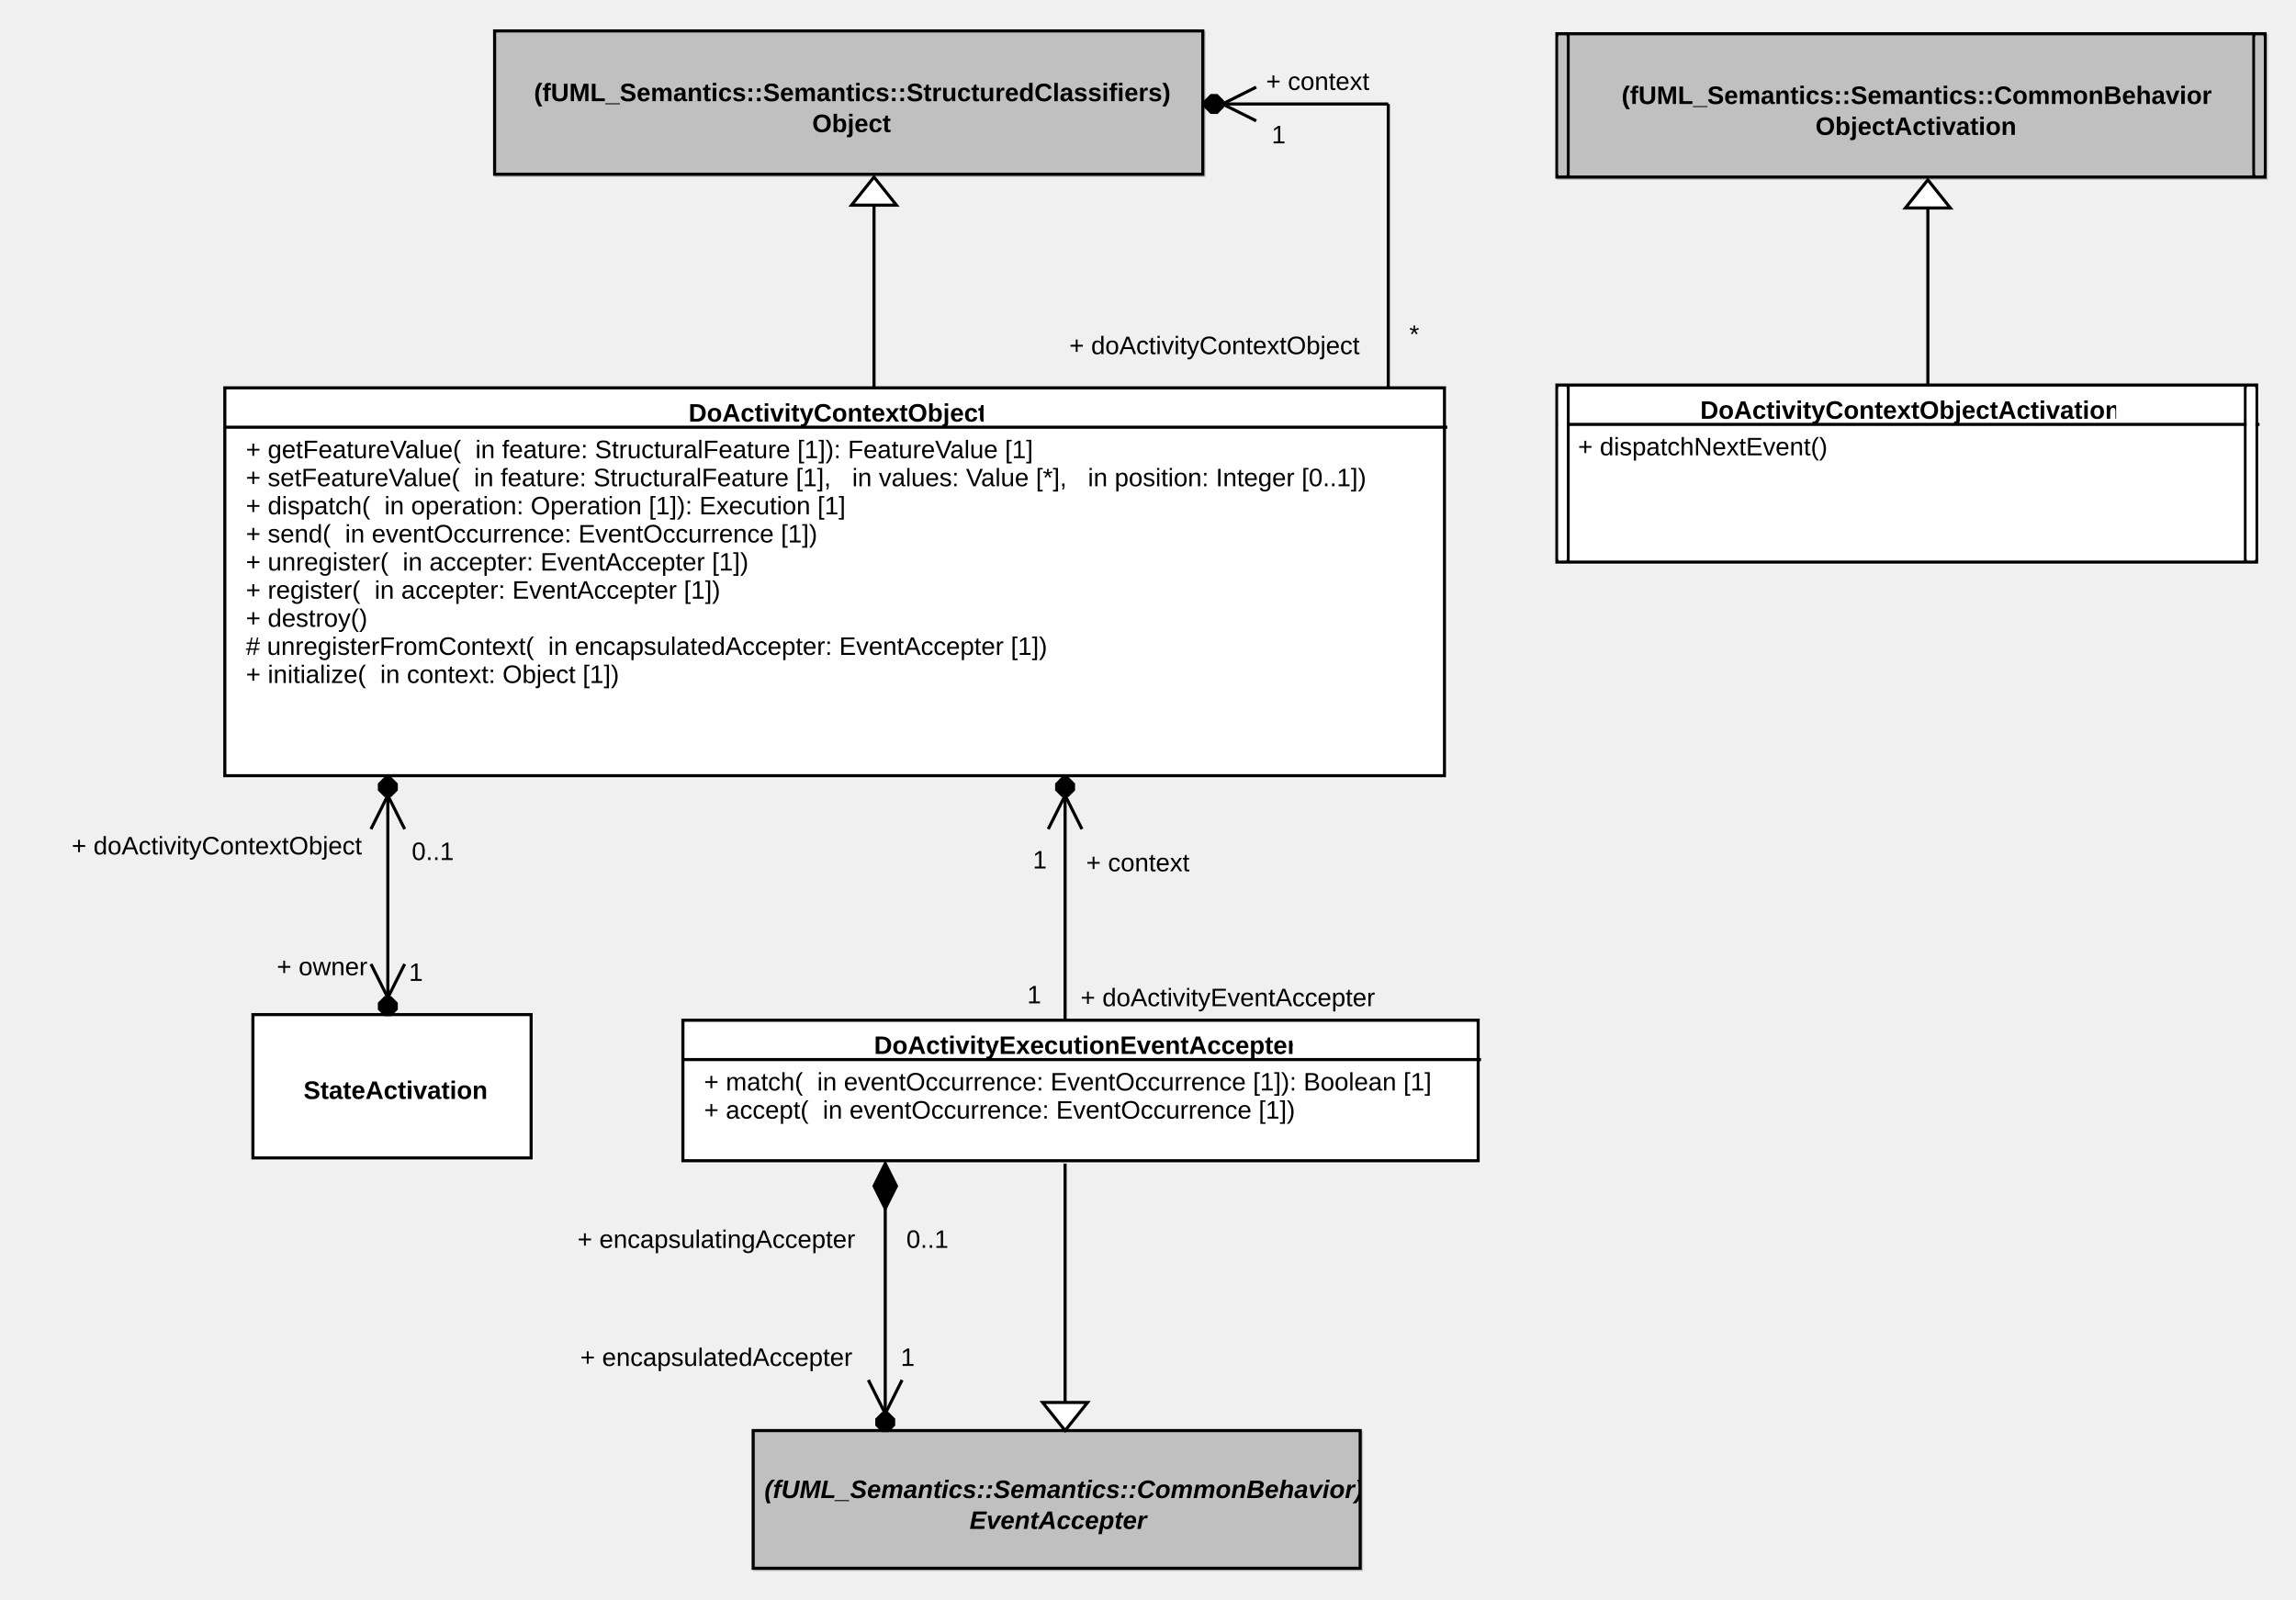
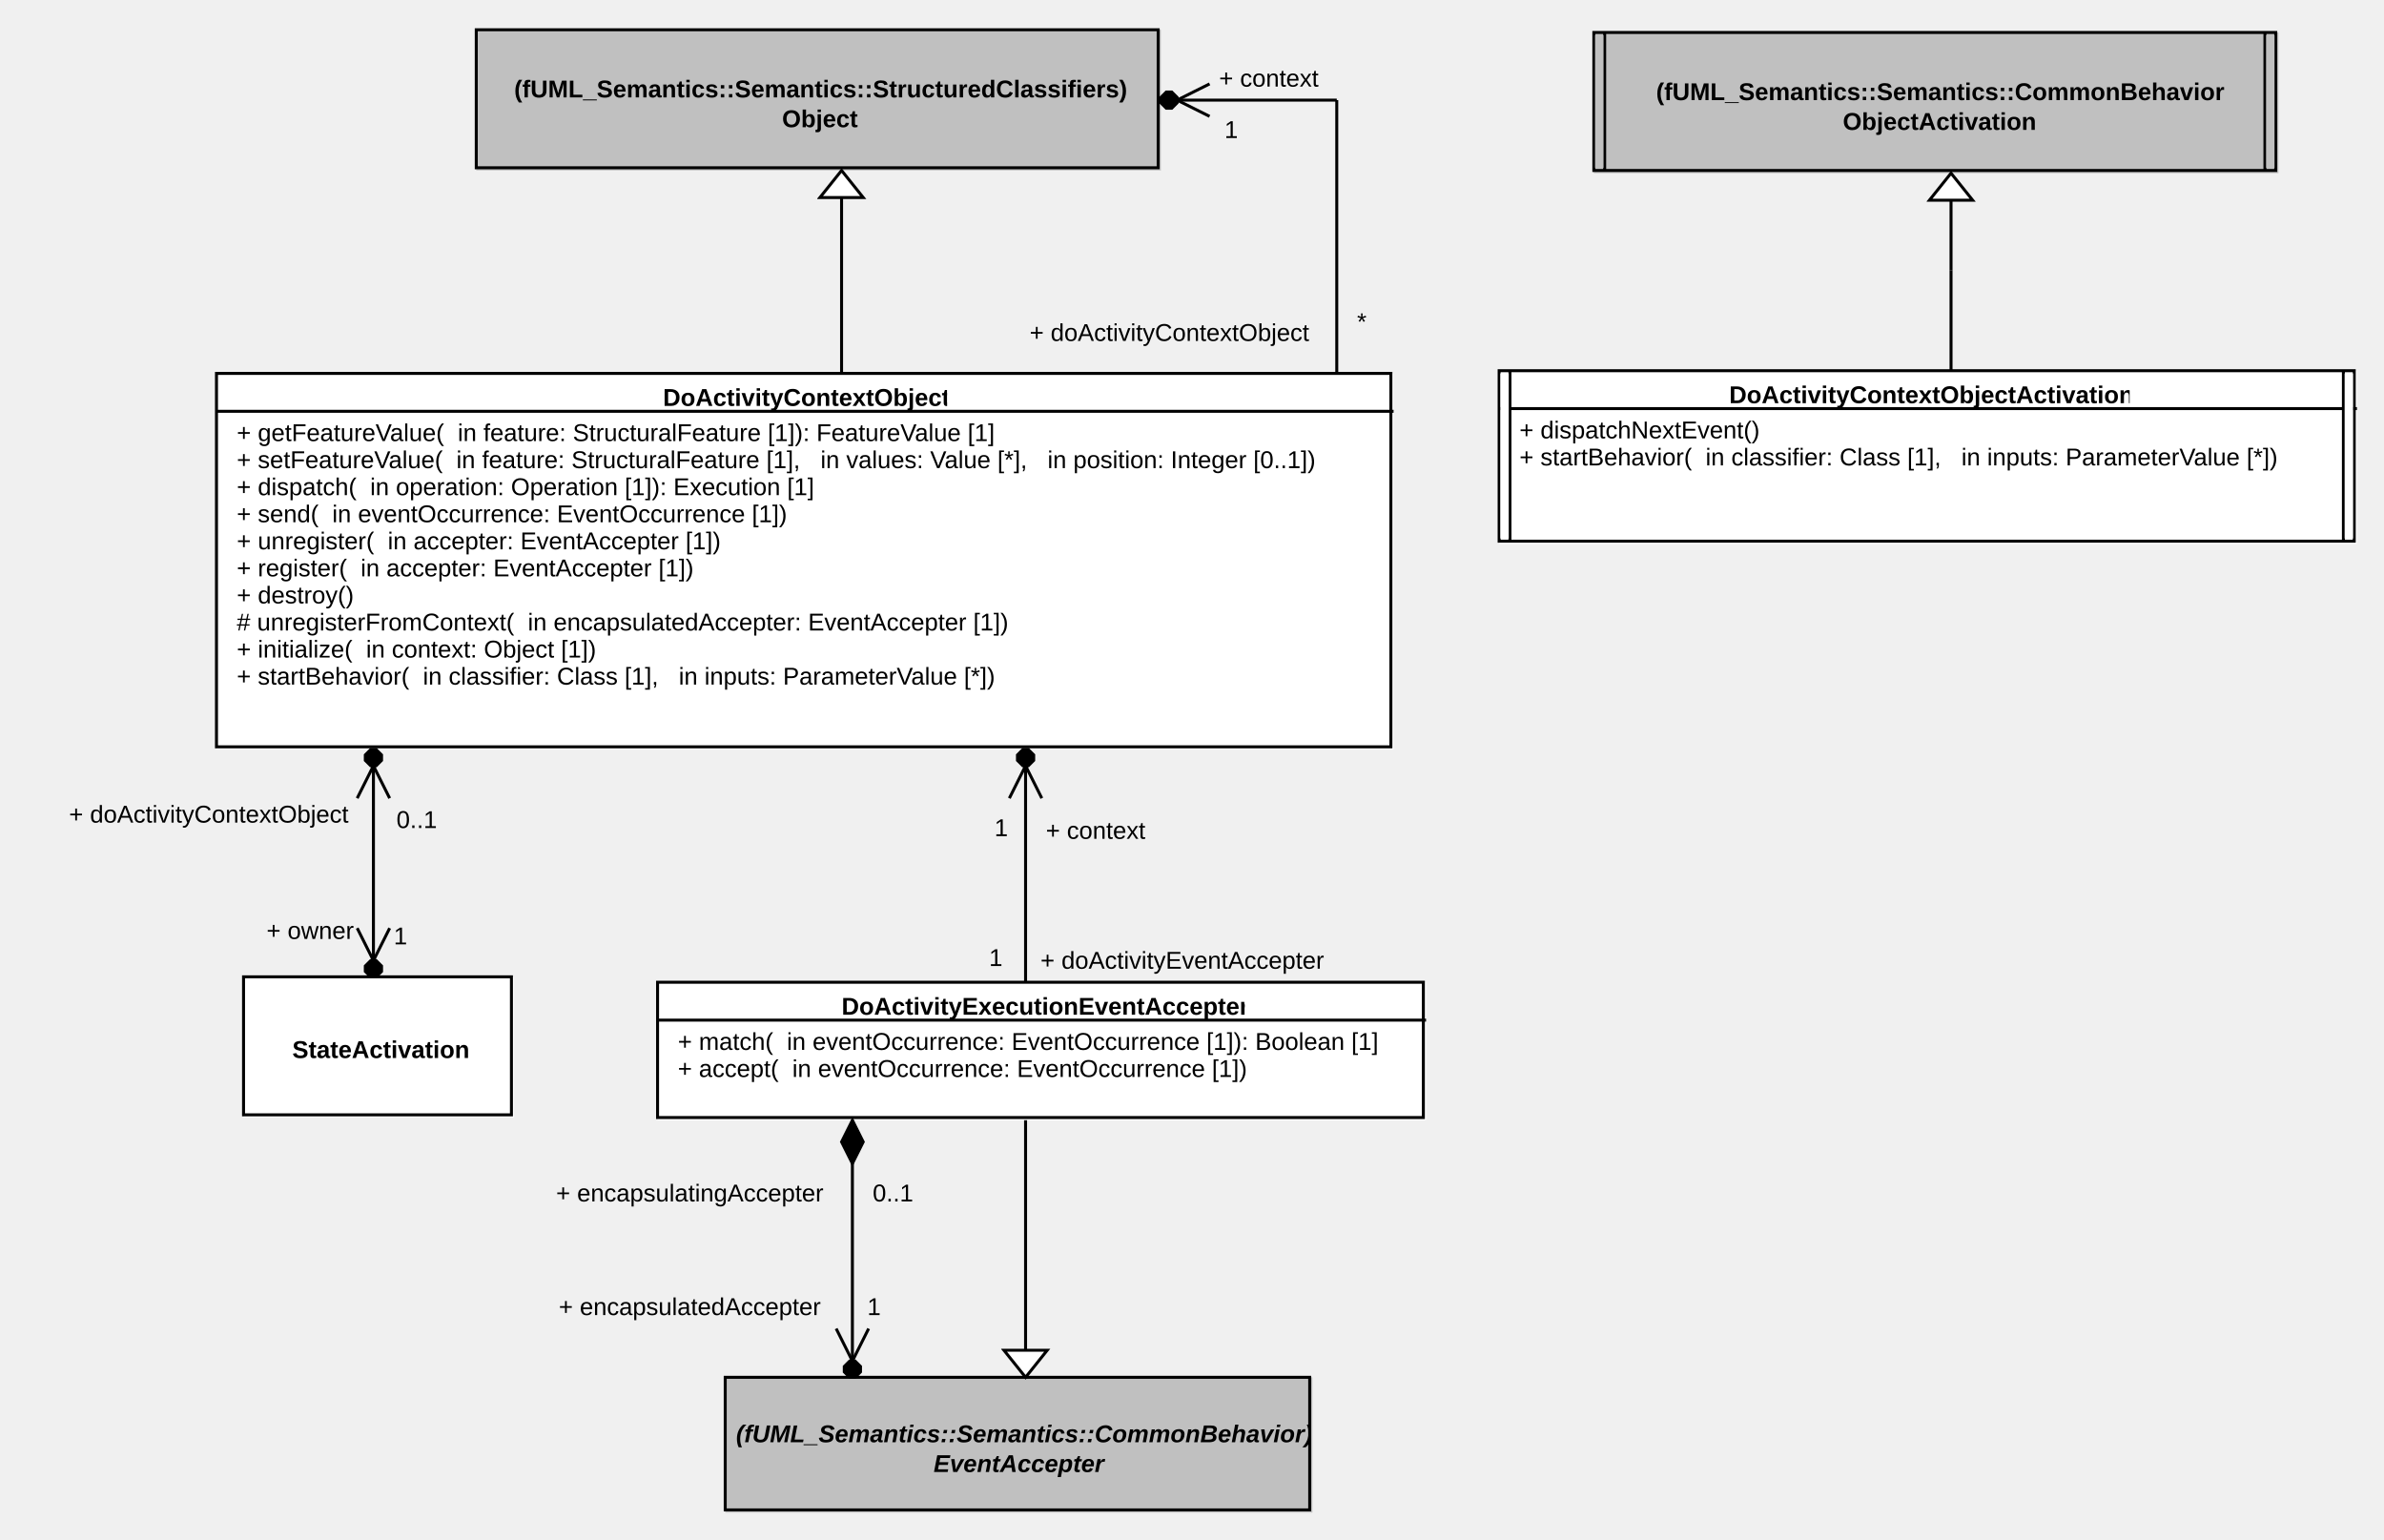
- <svg xmlns="http://www.w3.org/2000/svg" stroke-dasharray="none" shape-rendering="auto" font-family="'Dialog'" width="817" text-rendering="auto" fill-opacity="1" contentScriptType="text/ecmascript" color-interpolation="auto" color-rendering="auto" preserveAspectRatio="xMidYMid meet" font-size="12" viewBox="0 0 817 569" fill="black" stroke="black" image-rendering="auto" stroke-miterlimit="10" zoomAndPan="magnify" version="1.0" stroke-linecap="square" stroke-linejoin="miter" contentStyleType="text/css" font-style="normal" height="569" stroke-width="1" stroke-dashoffset="0" font-weight="normal" stroke-opacity="1">
+ <svg xmlns="http://www.w3.org/2000/svg" stroke-dasharray="none" shape-rendering="auto" font-family="'Dialog'" width="881" text-rendering="auto" fill-opacity="1" contentScriptType="text/ecmascript" color-interpolation="auto" color-rendering="auto" preserveAspectRatio="xMidYMid meet" font-size="12" viewBox="0 0 881 569" fill="black" stroke="black" image-rendering="auto" stroke-miterlimit="10" zoomAndPan="magnify" version="1.0" stroke-linecap="square" stroke-linejoin="miter" contentStyleType="text/css" font-style="normal" height="569" stroke-width="1" stroke-dashoffset="0" font-weight="normal" stroke-opacity="1">
  <defs id="genericDefs" />
  <g>
    <defs id="defs1">
      <clipPath clipPathUnits="userSpaceOnUse" id="clipPath1">
        <path d="M89 360 L191 360 L191 414 L89 414 L89 360 Z" />
      </clipPath>
      <clipPath clipPathUnits="userSpaceOnUse" id="clipPath2">
        <path d="M107 381 L174 381 L174 393 L107 393 L107 381 Z" />
      </clipPath>
      <clipPath clipPathUnits="userSpaceOnUse" id="clipPath3">
        <path d="M79 137 L516 137 L516 278 L79 278 L79 137 Z" />
      </clipPath>
      <clipPath clipPathUnits="userSpaceOnUse" id="clipPath4">
        <path d="M244 140 L350 140 L350 152 L244 152 L244 140 Z" />
      </clipPath>
      <clipPath clipPathUnits="userSpaceOnUse" id="clipPath5">
        <path d="M84 153 L380 153 L380 165 L84 165 L84 153 Z" />
      </clipPath>
      <clipPath clipPathUnits="userSpaceOnUse" id="clipPath6">
        <path d="M84 163 L511 163 L511 175 L84 175 L84 163 Z" />
      </clipPath>
      <clipPath clipPathUnits="userSpaceOnUse" id="clipPath7">
        <path d="M84 173 L313 173 L313 185 L84 185 L84 173 Z" />
      </clipPath>
      <clipPath clipPathUnits="userSpaceOnUse" id="clipPath8">
        <path d="M84 183 L302 183 L302 195 L84 195 L84 183 Z" />
      </clipPath>
      <clipPath clipPathUnits="userSpaceOnUse" id="clipPath9">
        <path d="M84 193 L277 193 L277 205 L84 205 L84 193 Z" />
      </clipPath>
      <clipPath clipPathUnits="userSpaceOnUse" id="clipPath10">
        <path d="M84 203 L267 203 L267 215 L84 215 L84 203 Z" />
      </clipPath>
      <clipPath clipPathUnits="userSpaceOnUse" id="clipPath11">
        <path d="M84 213 L134 213 L134 225 L84 225 L84 213 Z" />
      </clipPath>
      <clipPath clipPathUnits="userSpaceOnUse" id="clipPath12">
        <path d="M84 223 L385 223 L385 235 L84 235 L84 223 Z" />
      </clipPath>
      <clipPath clipPathUnits="userSpaceOnUse" id="clipPath13">
        <path d="M84 233 L230 233 L230 245 L84 245 L84 233 Z" />
      </clipPath>
      <clipPath clipPathUnits="userSpaceOnUse" id="clipPath14">
+         <path d="M84 243 L385 243 L385 255 L84 255 L84 243 Z" />
+       </clipPath>
+       <clipPath clipPathUnits="userSpaceOnUse" id="clipPath15">
        <path d="M79 151 L516 151 L516 278 L79 278 L79 151 Z" />
      </clipPath>
-       <clipPath clipPathUnits="userSpaceOnUse" id="clipPath15">
+       <clipPath clipPathUnits="userSpaceOnUse" id="clipPath16">
        <path d="M267 508 L486 508 L486 560 L267 560 L267 508 Z" />
      </clipPath>
-       <clipPath clipPathUnits="userSpaceOnUse" id="clipPath16">
+       <clipPath clipPathUnits="userSpaceOnUse" id="clipPath17">
        <path d="M271 523 L484 523 L484 535 L271 535 L271 523 Z" />
      </clipPath>
-       <clipPath clipPathUnits="userSpaceOnUse" id="clipPath17">
+       <clipPath clipPathUnits="userSpaceOnUse" id="clipPath18">
        <path d="M344 534 L410 534 L410 546 L344 546 L344 534 Z" />
      </clipPath>
-       <clipPath clipPathUnits="userSpaceOnUse" id="clipPath18">
+       <clipPath clipPathUnits="userSpaceOnUse" id="clipPath19">
        <path d="M242 362 L528 362 L528 415 L242 415 L242 362 Z" />
      </clipPath>
-       <clipPath clipPathUnits="userSpaceOnUse" id="clipPath19">
+       <clipPath clipPathUnits="userSpaceOnUse" id="clipPath20">
        <path d="M310 365 L460 365 L460 377 L310 377 L310 365 Z" />
      </clipPath>
-       <clipPath clipPathUnits="userSpaceOnUse" id="clipPath20">
+       <clipPath clipPathUnits="userSpaceOnUse" id="clipPath21">
        <path d="M247 378 L523 378 L523 390 L247 390 L247 378 Z" />
      </clipPath>
-       <clipPath clipPathUnits="userSpaceOnUse" id="clipPath21">
+       <clipPath clipPathUnits="userSpaceOnUse" id="clipPath22">
        <path d="M247 388 L473 388 L473 400 L247 400 L247 388 Z" />
      </clipPath>
-       <clipPath clipPathUnits="userSpaceOnUse" id="clipPath22">
+       <clipPath clipPathUnits="userSpaceOnUse" id="clipPath23">
        <path d="M242 376 L528 376 L528 415 L242 415 L242 376 Z" />
      </clipPath>
-       <clipPath clipPathUnits="userSpaceOnUse" id="clipPath23">
+       <clipPath clipPathUnits="userSpaceOnUse" id="clipPath24">
        <path d="M175 10 L430 10 L430 64 L175 64 L175 10 Z" />
      </clipPath>
-       <clipPath clipPathUnits="userSpaceOnUse" id="clipPath24">
+       <clipPath clipPathUnits="userSpaceOnUse" id="clipPath25">
        <path d="M189 26 L417 26 L417 38 L189 38 L189 26 Z" />
      </clipPath>
-       <clipPath clipPathUnits="userSpaceOnUse" id="clipPath25">
+       <clipPath clipPathUnits="userSpaceOnUse" id="clipPath26">
        <path d="M288 37 L318 37 L318 49 L288 49 L288 37 Z" />
      </clipPath>
-       <clipPath clipPathUnits="userSpaceOnUse" id="clipPath26">
-         <path d="M553 11 L808 11 L808 65 L553 65 L553 11 Z" />
-       </clipPath>
      <clipPath clipPathUnits="userSpaceOnUse" id="clipPath27">
-         <path d="M576 27 L787 27 L787 39 L576 39 L576 27 Z" />
+         <path d="M588 11 L843 11 L843 65 L588 65 L588 11 Z" />
      </clipPath>
      <clipPath clipPathUnits="userSpaceOnUse" id="clipPath28">
-         <path d="M645 38 L718 38 L718 50 L645 50 L645 38 Z" />
+         <path d="M611 27 L822 27 L822 39 L611 39 L611 27 Z" />
      </clipPath>
      <clipPath clipPathUnits="userSpaceOnUse" id="clipPath29">
-         <path d="M553 136 L805 136 L805 202 L553 202 L553 136 Z" />
+         <path d="M680 38 L753 38 L753 50 L680 50 L680 38 Z" />
      </clipPath>
      <clipPath clipPathUnits="userSpaceOnUse" id="clipPath30">
-         <path d="M604 139 L753 139 L753 151 L604 151 L604 139 Z" />
+         <path d="M553 136 L872 136 L872 202 L553 202 L553 136 Z" />
      </clipPath>
      <clipPath clipPathUnits="userSpaceOnUse" id="clipPath31">
+         <path d="M638 139 L787 139 L787 151 L638 151 L638 139 Z" />
+       </clipPath>
+       <clipPath clipPathUnits="userSpaceOnUse" id="clipPath32">
        <path d="M558 152 L655 152 L655 164 L558 164 L558 152 Z" />
      </clipPath>
-       <clipPath clipPathUnits="userSpaceOnUse" id="clipPath32">
-         <path d="M553 150 L805 150 L805 202 L553 202 L553 150 Z" />
-       </clipPath>
      <clipPath clipPathUnits="userSpaceOnUse" id="clipPath33">
-         <path d="M-1 -1 L818 -1 L818 570 L-1 570 L-1 -1 Z" />
+         <path d="M558 162 L859 162 L859 174 L558 174 L558 162 Z" />
      </clipPath>
      <clipPath clipPathUnits="userSpaceOnUse" id="clipPath34">
+         <path d="M553 150 L872 150 L872 202 L553 202 L553 150 Z" />
+       </clipPath>
+       <clipPath clipPathUnits="userSpaceOnUse" id="clipPath35">
+         <path d="M-1 -1 L882 -1 L882 570 L-1 570 L-1 -1 Z" />
+       </clipPath>
+       <clipPath clipPathUnits="userSpaceOnUse" id="clipPath36">
        <path d="M203 476 L308 476 L308 488 L203 488 L203 476 Z" />
      </clipPath>
-       <clipPath clipPathUnits="userSpaceOnUse" id="clipPath35">
+       <clipPath clipPathUnits="userSpaceOnUse" id="clipPath37">
        <path d="M202 434 L309 434 L309 446 L202 446 L202 434 Z" />
      </clipPath>
-       <clipPath clipPathUnits="userSpaceOnUse" id="clipPath36">
+       <clipPath clipPathUnits="userSpaceOnUse" id="clipPath38">
        <path d="M317 476 L327 476 L327 488 L317 488 L317 476 Z" />
      </clipPath>
-       <clipPath clipPathUnits="userSpaceOnUse" id="clipPath37">
+       <clipPath clipPathUnits="userSpaceOnUse" id="clipPath39">
        <path d="M319 434 L340 434 L340 446 L319 446 L319 434 Z" />
      </clipPath>
-       <clipPath clipPathUnits="userSpaceOnUse" id="clipPath38">
+       <clipPath clipPathUnits="userSpaceOnUse" id="clipPath40">
        <path d="M308 490 L323 490 L323 511 L308 511 L308 490 Z" />
      </clipPath>
-       <clipPath clipPathUnits="userSpaceOnUse" id="clipPath39">
+       <clipPath clipPathUnits="userSpaceOnUse" id="clipPath41">
        <path d="M310 413 L321 413 L321 432 L310 432 L310 413 Z" />
      </clipPath>
-       <clipPath clipPathUnits="userSpaceOnUse" id="clipPath40">
+       <clipPath clipPathUnits="userSpaceOnUse" id="clipPath42">
        <path d="M447 22 L491 22 L491 34 L447 34 L447 22 Z" />
      </clipPath>
-       <clipPath clipPathUnits="userSpaceOnUse" id="clipPath41">
+       <clipPath clipPathUnits="userSpaceOnUse" id="clipPath43">
        <path d="M377 116 L490 116 L490 128 L377 128 L377 116 Z" />
      </clipPath>
-       <clipPath clipPathUnits="userSpaceOnUse" id="clipPath42">
+       <clipPath clipPathUnits="userSpaceOnUse" id="clipPath44">
        <path d="M449 41 L459 41 L459 53 L449 53 L449 41 Z" />
      </clipPath>
-       <clipPath clipPathUnits="userSpaceOnUse" id="clipPath43">
+       <clipPath clipPathUnits="userSpaceOnUse" id="clipPath45">
        <path d="M498 112 L507 112 L507 124 L498 124 L498 112 Z" />
      </clipPath>
-       <clipPath clipPathUnits="userSpaceOnUse" id="clipPath44">
+       <clipPath clipPathUnits="userSpaceOnUse" id="clipPath46">
        <path d="M428 30 L449 30 L449 45 L428 45 L428 30 Z" />
      </clipPath>
-       <clipPath clipPathUnits="userSpaceOnUse" id="clipPath45">
+       <clipPath clipPathUnits="userSpaceOnUse" id="clipPath47">
        <path d="M383 300 L427 300 L427 312 L383 312 L383 300 Z" />
      </clipPath>
-       <clipPath clipPathUnits="userSpaceOnUse" id="clipPath46">
+       <clipPath clipPathUnits="userSpaceOnUse" id="clipPath48">
        <path d="M381 348 L496 348 L496 360 L381 360 L381 348 Z" />
      </clipPath>
-       <clipPath clipPathUnits="userSpaceOnUse" id="clipPath47">
+       <clipPath clipPathUnits="userSpaceOnUse" id="clipPath49">
        <path d="M364 299 L374 299 L374 311 L364 311 L364 299 Z" />
      </clipPath>
-       <clipPath clipPathUnits="userSpaceOnUse" id="clipPath48">
+       <clipPath clipPathUnits="userSpaceOnUse" id="clipPath50">
        <path d="M362 347 L372 347 L372 359 L362 359 L362 347 Z" />
      </clipPath>
-       <clipPath clipPathUnits="userSpaceOnUse" id="clipPath49">
+       <clipPath clipPathUnits="userSpaceOnUse" id="clipPath51">
        <path d="M372 276 L387 276 L387 297 L372 297 L372 276 Z" />
      </clipPath>
-       <clipPath clipPathUnits="userSpaceOnUse" id="clipPath50">
+       <clipPath clipPathUnits="userSpaceOnUse" id="clipPath52">
        <path d="M95 337 L132 337 L132 349 L95 349 L95 337 Z" />
      </clipPath>
-       <clipPath clipPathUnits="userSpaceOnUse" id="clipPath51">
+       <clipPath clipPathUnits="userSpaceOnUse" id="clipPath53">
        <path d="M22 294 L135 294 L135 306 L22 306 L22 294 Z" />
      </clipPath>
-       <clipPath clipPathUnits="userSpaceOnUse" id="clipPath52">
+       <clipPath clipPathUnits="userSpaceOnUse" id="clipPath54">
        <path d="M142 339 L152 339 L152 351 L142 351 L142 339 Z" />
      </clipPath>
-       <clipPath clipPathUnits="userSpaceOnUse" id="clipPath53">
+       <clipPath clipPathUnits="userSpaceOnUse" id="clipPath55">
        <path d="M143 296 L164 296 L164 308 L143 308 L143 296 Z" />
      </clipPath>
-       <clipPath clipPathUnits="userSpaceOnUse" id="clipPath54">
+       <clipPath clipPathUnits="userSpaceOnUse" id="clipPath56">
        <path d="M131 342 L146 342 L146 363 L131 363 L131 342 Z" />
      </clipPath>
-       <clipPath clipPathUnits="userSpaceOnUse" id="clipPath55">
+       <clipPath clipPathUnits="userSpaceOnUse" id="clipPath57">
        <path d="M131 276 L146 276 L146 297 L131 297 L131 276 Z" />
      </clipPath>
-       <clipPath clipPathUnits="userSpaceOnUse" id="clipPath56">
+       <clipPath clipPathUnits="userSpaceOnUse" id="clipPath58">
        <path d="M302 62 L321 62 L321 75 L302 75 L302 62 Z" />
      </clipPath>
-       <clipPath clipPathUnits="userSpaceOnUse" id="clipPath57">
+       <clipPath clipPathUnits="userSpaceOnUse" id="clipPath59">
        <path d="M370 498 L389 498 L389 511 L370 511 L370 498 Z" />
      </clipPath>
-       <clipPath clipPathUnits="userSpaceOnUse" id="clipPath58">
-         <path d="M677 63 L696 63 L696 76 L677 76 L677 63 Z" />
+       <clipPath clipPathUnits="userSpaceOnUse" id="clipPath60">
+         <path d="M712 63 L731 63 L731 76 L712 76 L712 63 Z" />
      </clipPath>
    </defs>
    <g font-size="11" fill="white" stroke-linejoin="round" stroke="white" stroke-width="0" stroke-miterlimit="0">
      <rect x="90" y="361" clip-path="url(#clipPath1)" width="100" rx="0" ry="0" height="52" stroke="none" />
    </g>
    <g font-size="9" font-family="'Arial'" stroke-linejoin="round" font-weight="bold" stroke-width="0" stroke-miterlimit="0">
      <text xml:space="preserve" x="108" y="391" clip-path="url(#clipPath2)" stroke="none">StateActivation</text>
    </g>
    <g font-size="11" stroke-width="1.1" stroke-linecap="butt">
      <rect x="90" y="361" clip-path="url(#clipPath1)" fill="none" width="99" rx="0" ry="0" height="51" />
      <rect x="80" y="138" clip-path="url(#clipPath3)" fill="white" width="435" rx="0" ry="0" height="139" stroke="none" />
      <text x="245" font-size="9" y="150" clip-path="url(#clipPath4)" font-family="'Arial'" stroke="none" font-weight="bold" xml:space="preserve">DoActivityContextObject</text>
      <text x="85" font-size="9" y="163" clip-path="url(#clipPath5)" font-family="'Arial'" stroke="none" xml:space="preserve"> + getFeatureValue(  in feature: StructuralFeature [1]): FeatureValue [1]</text>
      <text x="85" font-size="9" y="173" clip-path="url(#clipPath6)" font-family="'Arial'" stroke="none" xml:space="preserve"> + setFeatureValue(  in feature: StructuralFeature [1],   in values: Value [*],   in position: Integer [0..1])</text>
      <text x="85" font-size="9" y="183" clip-path="url(#clipPath7)" font-family="'Arial'" stroke="none" xml:space="preserve"> + dispatch(  in operation: Operation [1]): Execution [1]</text>
      <text x="85" font-size="9" y="193" clip-path="url(#clipPath8)" font-family="'Arial'" stroke="none" xml:space="preserve"> + send(  in eventOccurrence: EventOccurrence [1])</text>
      <text x="85" font-size="9" y="203" clip-path="url(#clipPath9)" font-family="'Arial'" stroke="none" xml:space="preserve"> + unregister(  in accepter: EventAccepter [1])</text>
      <text x="85" font-size="9" y="213" clip-path="url(#clipPath10)" font-family="'Arial'" stroke="none" xml:space="preserve"> + register(  in accepter: EventAccepter [1])</text>
      <text x="85" font-size="9" y="223" clip-path="url(#clipPath11)" font-family="'Arial'" stroke="none" xml:space="preserve"> + destroy()</text>
      <text x="85" font-size="9" y="233" clip-path="url(#clipPath12)" font-family="'Arial'" stroke="none" xml:space="preserve"> # unregisterFromContext(  in encapsulatedAccepter: EventAccepter [1])</text>
      <text x="85" font-size="9" y="243" clip-path="url(#clipPath13)" font-family="'Arial'" stroke="none" xml:space="preserve"> + initialize(  in context: Object [1])</text>
-       <line clip-path="url(#clipPath14)" fill="none" x1="80" x2="515" y1="152" y2="152" />
+       <text x="85" font-size="9" y="253" clip-path="url(#clipPath14)" font-family="'Arial'" stroke="none" xml:space="preserve"> + startBehavior(  in classifier: Class [1],   in inputs: ParameterValue [*])</text>
+       <line clip-path="url(#clipPath15)" fill="none" x1="80" x2="515" y1="152" y2="152" />
      <rect x="80" y="138" clip-path="url(#clipPath3)" fill="none" width="434" rx="0" ry="0" height="138" />
-       <rect x="268" y="509" clip-path="url(#clipPath15)" fill="silver" width="217" rx="0" ry="0" height="50" stroke="none" />
+       <rect x="268" y="509" clip-path="url(#clipPath16)" fill="silver" width="217" rx="0" ry="0" height="50" stroke="none" />
    </g>
    <g stroke-linecap="butt" font-size="9" font-family="'Arial'" font-style="italic" font-weight="bold" stroke-width="1.1">
-       <text xml:space="preserve" x="272" y="533" clip-path="url(#clipPath16)" stroke="none">(fUML_Semantics::Semantics::CommonBehavior)</text>
-       <text xml:space="preserve" x="345" y="544" clip-path="url(#clipPath17)" stroke="none">EventAccepter</text>
+       <text xml:space="preserve" x="272" y="533" clip-path="url(#clipPath17)" stroke="none">(fUML_Semantics::Semantics::CommonBehavior)</text>
+       <text xml:space="preserve" x="345" y="544" clip-path="url(#clipPath18)" stroke="none">EventAccepter</text>
    </g>
    <g font-size="11" stroke-width="1.1" stroke-linecap="butt">
-       <rect x="268" y="509" clip-path="url(#clipPath15)" fill="none" width="216" rx="0" ry="0" height="49" />
-       <rect x="243" y="363" clip-path="url(#clipPath18)" fill="white" width="284" rx="0" ry="0" height="51" stroke="none" />
-       <text x="311" font-size="9" y="375" clip-path="url(#clipPath19)" font-family="'Arial'" stroke="none" font-weight="bold" xml:space="preserve">DoActivityExecutionEventAccepter</text>
-       <text x="248" font-size="9" y="388" clip-path="url(#clipPath20)" font-family="'Arial'" stroke="none" xml:space="preserve"> + match(  in eventOccurrence: EventOccurrence [1]): Boolean [1]</text>
-       <text x="248" font-size="9" y="398" clip-path="url(#clipPath21)" font-family="'Arial'" stroke="none" xml:space="preserve"> + accept(  in eventOccurrence: EventOccurrence [1])</text>
-       <line clip-path="url(#clipPath22)" fill="none" x1="243" x2="527" y1="377" y2="377" />
-       <rect x="243" y="363" clip-path="url(#clipPath18)" fill="none" width="283" rx="0" ry="0" height="50" />
-       <rect x="176" y="11" clip-path="url(#clipPath23)" fill="silver" width="253" rx="0" ry="0" height="52" stroke="none" />
-       <text x="190" font-size="9" y="36" clip-path="url(#clipPath24)" font-family="'Arial'" stroke="none" font-weight="bold" xml:space="preserve">(fUML_Semantics::Semantics::StructuredClassifiers)</text>
-       <text x="289" font-size="9" y="47" clip-path="url(#clipPath25)" font-family="'Arial'" stroke="none" font-weight="bold" xml:space="preserve">Object</text>
-       <rect x="176" y="11" clip-path="url(#clipPath23)" fill="none" width="252" rx="0" ry="0" height="51" />
-       <rect x="554" y="12" clip-path="url(#clipPath26)" fill="silver" width="253" rx="0" ry="0" height="52" stroke="none" />
-       <text x="577" font-size="9" y="37" clip-path="url(#clipPath27)" font-family="'Arial'" stroke="none" font-weight="bold" xml:space="preserve">(fUML_Semantics::Semantics::CommonBehavior)</text>
-       <text x="646" font-size="9" y="48" clip-path="url(#clipPath28)" font-family="'Arial'" stroke="none" font-weight="bold" xml:space="preserve">ObjectActivation</text>
-       <rect x="554" y="12" clip-path="url(#clipPath26)" fill="none" width="252" rx="0" ry="0" height="51" />
-       <line clip-path="url(#clipPath26)" fill="none" x1="558" x2="558" y1="12" y2="63" />
-       <line clip-path="url(#clipPath26)" fill="none" x1="802" x2="802" y1="12" y2="63" />
-       <line clip-path="url(#clipPath26)" fill="none" x1="556" x2="556" y1="13" y2="62" stroke="silver" stroke-width="3.1" />
-       <line clip-path="url(#clipPath26)" fill="none" x1="804" x2="804" y1="13" y2="62" stroke="silver" stroke-width="3.1" />
-       <rect x="554" y="137" clip-path="url(#clipPath29)" fill="white" width="250" rx="0" ry="0" height="64" stroke="none" stroke-width="3.1" />
+       <rect x="268" y="509" clip-path="url(#clipPath16)" fill="none" width="216" rx="0" ry="0" height="49" />
+       <rect x="243" y="363" clip-path="url(#clipPath19)" fill="white" width="284" rx="0" ry="0" height="51" stroke="none" />
+       <text x="311" font-size="9" y="375" clip-path="url(#clipPath20)" font-family="'Arial'" stroke="none" font-weight="bold" xml:space="preserve">DoActivityExecutionEventAccepter</text>
+       <text x="248" font-size="9" y="388" clip-path="url(#clipPath21)" font-family="'Arial'" stroke="none" xml:space="preserve"> + match(  in eventOccurrence: EventOccurrence [1]): Boolean [1]</text>
+       <text x="248" font-size="9" y="398" clip-path="url(#clipPath22)" font-family="'Arial'" stroke="none" xml:space="preserve"> + accept(  in eventOccurrence: EventOccurrence [1])</text>
+       <line clip-path="url(#clipPath23)" fill="none" x1="243" x2="527" y1="377" y2="377" />
+       <rect x="243" y="363" clip-path="url(#clipPath19)" fill="none" width="283" rx="0" ry="0" height="50" />
+       <rect x="176" y="11" clip-path="url(#clipPath24)" fill="silver" width="253" rx="0" ry="0" height="52" stroke="none" />
+       <text x="190" font-size="9" y="36" clip-path="url(#clipPath25)" font-family="'Arial'" stroke="none" font-weight="bold" xml:space="preserve">(fUML_Semantics::Semantics::StructuredClassifiers)</text>
+       <text x="289" font-size="9" y="47" clip-path="url(#clipPath26)" font-family="'Arial'" stroke="none" font-weight="bold" xml:space="preserve">Object</text>
+       <rect x="176" y="11" clip-path="url(#clipPath24)" fill="none" width="252" rx="0" ry="0" height="51" />
+       <rect x="589" y="12" clip-path="url(#clipPath27)" fill="silver" width="253" rx="0" ry="0" height="52" stroke="none" />
+       <text x="612" font-size="9" y="37" clip-path="url(#clipPath28)" font-family="'Arial'" stroke="none" font-weight="bold" xml:space="preserve">(fUML_Semantics::Semantics::CommonBehavior)</text>
+       <text x="681" font-size="9" y="48" clip-path="url(#clipPath29)" font-family="'Arial'" stroke="none" font-weight="bold" xml:space="preserve">ObjectActivation</text>
+       <rect x="589" y="12" clip-path="url(#clipPath27)" fill="none" width="252" rx="0" ry="0" height="51" />
+       <line clip-path="url(#clipPath27)" fill="none" x1="593" x2="593" y1="12" y2="63" />
+       <line clip-path="url(#clipPath27)" fill="none" x1="837" x2="837" y1="12" y2="63" />
+       <line clip-path="url(#clipPath27)" fill="none" x1="591" x2="591" y1="13" y2="62" stroke="silver" stroke-width="3.1" />
+       <line clip-path="url(#clipPath27)" fill="none" x1="839" x2="839" y1="13" y2="62" stroke="silver" stroke-width="3.1" />
+       <rect x="554" y="137" clip-path="url(#clipPath30)" fill="white" width="317" rx="0" ry="0" height="64" stroke="none" stroke-width="3.1" />
    </g>
    <g stroke-width="3.1" font-size="9" font-family="'Arial'" font-weight="bold" stroke-linecap="butt">
-       <text xml:space="preserve" x="605" y="149" clip-path="url(#clipPath30)" stroke="none">DoActivityContextObjectActivation</text>
-       <text x="559" y="162" clip-path="url(#clipPath31)" stroke="none" font-weight="normal" xml:space="preserve"> + dispatchNextEvent()</text>
+       <text xml:space="preserve" x="639" y="149" clip-path="url(#clipPath31)" stroke="none">DoActivityContextObjectActivation</text>
+       <text x="559" y="162" clip-path="url(#clipPath32)" stroke="none" font-weight="normal" xml:space="preserve"> + dispatchNextEvent()</text>
+       <text x="559" y="172" clip-path="url(#clipPath33)" stroke="none" font-weight="normal" xml:space="preserve"> + startBehavior(  in classifier: Class [1],   in inputs: ParameterValue [*])</text>
    </g>
    <g font-size="11" stroke-width="1.1" stroke-linecap="butt">
-       <line clip-path="url(#clipPath32)" fill="none" x1="554" x2="804" y1="151" y2="151" />
-       <rect x="554" y="137" clip-path="url(#clipPath29)" fill="none" width="249" rx="0" ry="0" height="63" />
-       <line clip-path="url(#clipPath29)" fill="none" x1="558" x2="558" y1="137" y2="200" />
-       <line clip-path="url(#clipPath29)" fill="none" x1="799" x2="799" y1="137" y2="200" />
-       <line clip-path="url(#clipPath29)" fill="none" x1="556" x2="556" y1="138" y2="199" stroke="white" stroke-width="3.1" />
-       <line clip-path="url(#clipPath29)" fill="none" x1="801" x2="801" y1="138" y2="199" stroke="white" stroke-width="3.1" />
-       <line clip-path="url(#clipPath33)" fill="none" text-rendering="optimizeLegibility" x1="315" x2="315" y1="509" y2="414" />
-       <text x="204" font-size="9" y="486" clip-path="url(#clipPath34)" text-rendering="optimizeLegibility" font-family="'Arial'" stroke="none" xml:space="preserve"> + encapsulatedAccepter</text>
-       <text x="203" font-size="9" y="444" clip-path="url(#clipPath35)" text-rendering="optimizeLegibility" font-family="'Arial'" stroke="none" xml:space="preserve"> + encapsulatingAccepter</text>
-       <text x="318" font-size="9" y="486" clip-path="url(#clipPath36)" text-rendering="optimizeLegibility" font-family="'Arial'" stroke="none" xml:space="preserve"> 1</text>
-       <text x="320" font-size="9" y="444" clip-path="url(#clipPath37)" text-rendering="optimizeLegibility" font-family="'Arial'" stroke="none" xml:space="preserve"> 0..1</text>
-       <polygon text-rendering="optimizeLegibility" clip-path="url(#clipPath38)" points=" 314 509 312 507 312 505 314 503 315 503 309 491 315 503 321 491 315 503 316 503 318 505 318 507 316 509" stroke="none" />
-       <polygon fill="none" text-rendering="optimizeLegibility" clip-path="url(#clipPath38)" points=" 314 509 312 507 312 505 314 503 315 503 309 491 315 503 321 491 315 503 316 503 318 505 318 507 316 509" />
-       <polygon text-rendering="optimizeLegibility" clip-path="url(#clipPath39)" points=" 315 414 319 422 315 430 311 422" stroke="none" />
-       <polygon fill="none" text-rendering="optimizeLegibility" clip-path="url(#clipPath39)" points=" 315 414 319 422 315 430 311 422" />
-       <line clip-path="url(#clipPath33)" fill="none" text-rendering="optimizeLegibility" x1="429" x2="494" y1="37" y2="37" />
-       <line clip-path="url(#clipPath33)" fill="none" text-rendering="optimizeLegibility" x1="494" x2="494" y1="37" y2="138" />
-       <text x="448" font-size="9" y="32" clip-path="url(#clipPath40)" text-rendering="optimizeLegibility" font-family="'Arial'" stroke="none" xml:space="preserve"> + context</text>
-       <text x="378" font-size="9" y="126" clip-path="url(#clipPath41)" text-rendering="optimizeLegibility" font-family="'Arial'" stroke="none" xml:space="preserve"> + doActivityContextObject</text>
-       <text x="450" font-size="9" y="51" clip-path="url(#clipPath42)" text-rendering="optimizeLegibility" font-family="'Arial'" stroke="none" xml:space="preserve"> 1</text>
-       <text x="499" font-size="9" y="122" clip-path="url(#clipPath43)" text-rendering="optimizeLegibility" font-family="'Arial'" stroke="none" xml:space="preserve"> *</text>
-       <polygon text-rendering="optimizeLegibility" clip-path="url(#clipPath44)" points=" 429 36 431 34 433 34 435 36 435 37 447 31 435 37 447 43 435 37 435 38 433 40 431 40 429 38" stroke="none" />
-       <polygon fill="none" text-rendering="optimizeLegibility" clip-path="url(#clipPath44)" points=" 429 36 431 34 433 34 435 36 435 37 447 31 435 37 447 43 435 37 435 38 433 40 431 40 429 38" />
-       <line clip-path="url(#clipPath33)" fill="none" text-rendering="optimizeLegibility" x1="379" x2="379" y1="277" y2="363" />
-       <text x="384" font-size="9" y="310" clip-path="url(#clipPath45)" text-rendering="optimizeLegibility" font-family="'Arial'" stroke="none" xml:space="preserve"> + context</text>
-       <text x="382" font-size="9" y="358" clip-path="url(#clipPath46)" text-rendering="optimizeLegibility" font-family="'Arial'" stroke="none" xml:space="preserve"> + doActivityEventAccepter</text>
-       <text x="365" font-size="9" y="309" clip-path="url(#clipPath47)" text-rendering="optimizeLegibility" font-family="'Arial'" stroke="none" xml:space="preserve"> 1</text>
-       <text x="363" font-size="9" y="357" clip-path="url(#clipPath48)" text-rendering="optimizeLegibility" font-family="'Arial'" stroke="none" xml:space="preserve"> 1</text>
-       <polygon text-rendering="optimizeLegibility" clip-path="url(#clipPath49)" points=" 380 277 382 279 382 281 380 283 379 283 385 295 379 283 373 295 379 283 378 283 376 281 376 279 378 277" stroke="none" />
-       <polygon fill="none" text-rendering="optimizeLegibility" clip-path="url(#clipPath49)" points=" 380 277 382 279 382 281 380 283 379 283 385 295 379 283 373 295 379 283 378 283 376 281 376 279 378 277" />
-       <line clip-path="url(#clipPath33)" fill="none" text-rendering="optimizeLegibility" x1="138" x2="138" y1="361" y2="277" />
-       <text x="96" font-size="9" y="347" clip-path="url(#clipPath50)" text-rendering="optimizeLegibility" font-family="'Arial'" stroke="none" xml:space="preserve"> + owner</text>
-       <text x="23" font-size="9" y="304" clip-path="url(#clipPath51)" text-rendering="optimizeLegibility" font-family="'Arial'" stroke="none" xml:space="preserve"> + doActivityContextObject</text>
-       <text x="143" font-size="9" y="349" clip-path="url(#clipPath52)" text-rendering="optimizeLegibility" font-family="'Arial'" stroke="none" xml:space="preserve"> 1</text>
-       <text x="144" font-size="9" y="306" clip-path="url(#clipPath53)" text-rendering="optimizeLegibility" font-family="'Arial'" stroke="none" xml:space="preserve"> 0..1</text>
-       <polygon text-rendering="optimizeLegibility" clip-path="url(#clipPath54)" points=" 137 361 135 359 135 357 137 355 138 355 132 343 138 355 144 343 138 355 139 355 141 357 141 359 139 361" stroke="none" />
-       <polygon fill="none" text-rendering="optimizeLegibility" clip-path="url(#clipPath54)" points=" 137 361 135 359 135 357 137 355 138 355 132 343 138 355 144 343 138 355 139 355 141 357 141 359 139 361" />
-       <polygon text-rendering="optimizeLegibility" clip-path="url(#clipPath55)" points=" 139 277 141 279 141 281 139 283 138 283 144 295 138 283 132 295 138 283 137 283 135 281 135 279 137 277" stroke="none" />
-       <polygon fill="none" text-rendering="optimizeLegibility" clip-path="url(#clipPath55)" points=" 139 277 141 279 141 281 139 283 138 283 144 295 138 283 132 295 138 283 137 283 135 281 135 279 137 277" />
-       <line clip-path="url(#clipPath33)" fill="none" text-rendering="optimizeLegibility" x1="311" x2="311" y1="138" y2="63" />
+       <line clip-path="url(#clipPath34)" fill="none" x1="554" x2="871" y1="151" y2="151" />
+       <rect x="554" y="137" clip-path="url(#clipPath30)" fill="none" width="316" rx="0" ry="0" height="63" />
+       <line clip-path="url(#clipPath30)" fill="none" x1="558" x2="558" y1="137" y2="200" />
+       <line clip-path="url(#clipPath30)" fill="none" x1="866" x2="866" y1="137" y2="200" />
+       <line clip-path="url(#clipPath30)" fill="none" x1="556" x2="556" y1="138" y2="199" stroke="white" stroke-width="3.1" />
+       <line clip-path="url(#clipPath30)" fill="none" x1="868" x2="868" y1="138" y2="199" stroke="white" stroke-width="3.1" />
+       <line clip-path="url(#clipPath35)" fill="none" text-rendering="optimizeLegibility" x1="315" x2="315" y1="509" y2="414" />
+       <text x="204" font-size="9" y="486" clip-path="url(#clipPath36)" text-rendering="optimizeLegibility" font-family="'Arial'" stroke="none" xml:space="preserve"> + encapsulatedAccepter</text>
+       <text x="203" font-size="9" y="444" clip-path="url(#clipPath37)" text-rendering="optimizeLegibility" font-family="'Arial'" stroke="none" xml:space="preserve"> + encapsulatingAccepter</text>
+       <text x="318" font-size="9" y="486" clip-path="url(#clipPath38)" text-rendering="optimizeLegibility" font-family="'Arial'" stroke="none" xml:space="preserve"> 1</text>
+       <text x="320" font-size="9" y="444" clip-path="url(#clipPath39)" text-rendering="optimizeLegibility" font-family="'Arial'" stroke="none" xml:space="preserve"> 0..1</text>
+       <polygon text-rendering="optimizeLegibility" clip-path="url(#clipPath40)" points=" 314 509 312 507 312 505 314 503 315 503 309 491 315 503 321 491 315 503 316 503 318 505 318 507 316 509" stroke="none" />
+       <polygon fill="none" text-rendering="optimizeLegibility" clip-path="url(#clipPath40)" points=" 314 509 312 507 312 505 314 503 315 503 309 491 315 503 321 491 315 503 316 503 318 505 318 507 316 509" />
+       <polygon text-rendering="optimizeLegibility" clip-path="url(#clipPath41)" points=" 315 414 319 422 315 430 311 422" stroke="none" />
+       <polygon fill="none" text-rendering="optimizeLegibility" clip-path="url(#clipPath41)" points=" 315 414 319 422 315 430 311 422" />
+       <line clip-path="url(#clipPath35)" fill="none" text-rendering="optimizeLegibility" x1="429" x2="494" y1="37" y2="37" />
+       <line clip-path="url(#clipPath35)" fill="none" text-rendering="optimizeLegibility" x1="494" x2="494" y1="37" y2="138" />
+       <text x="448" font-size="9" y="32" clip-path="url(#clipPath42)" text-rendering="optimizeLegibility" font-family="'Arial'" stroke="none" xml:space="preserve"> + context</text>
+       <text x="378" font-size="9" y="126" clip-path="url(#clipPath43)" text-rendering="optimizeLegibility" font-family="'Arial'" stroke="none" xml:space="preserve"> + doActivityContextObject</text>
+       <text x="450" font-size="9" y="51" clip-path="url(#clipPath44)" text-rendering="optimizeLegibility" font-family="'Arial'" stroke="none" xml:space="preserve"> 1</text>
+       <text x="499" font-size="9" y="122" clip-path="url(#clipPath45)" text-rendering="optimizeLegibility" font-family="'Arial'" stroke="none" xml:space="preserve"> *</text>
+       <polygon text-rendering="optimizeLegibility" clip-path="url(#clipPath46)" points=" 429 36 431 34 433 34 435 36 435 37 447 31 435 37 447 43 435 37 435 38 433 40 431 40 429 38" stroke="none" />
+       <polygon fill="none" text-rendering="optimizeLegibility" clip-path="url(#clipPath46)" points=" 429 36 431 34 433 34 435 36 435 37 447 31 435 37 447 43 435 37 435 38 433 40 431 40 429 38" />
+       <line clip-path="url(#clipPath35)" fill="none" text-rendering="optimizeLegibility" x1="379" x2="379" y1="277" y2="363" />
+       <text x="384" font-size="9" y="310" clip-path="url(#clipPath47)" text-rendering="optimizeLegibility" font-family="'Arial'" stroke="none" xml:space="preserve"> + context</text>
+       <text x="382" font-size="9" y="358" clip-path="url(#clipPath48)" text-rendering="optimizeLegibility" font-family="'Arial'" stroke="none" xml:space="preserve"> + doActivityEventAccepter</text>
+       <text x="365" font-size="9" y="309" clip-path="url(#clipPath49)" text-rendering="optimizeLegibility" font-family="'Arial'" stroke="none" xml:space="preserve"> 1</text>
+       <text x="363" font-size="9" y="357" clip-path="url(#clipPath50)" text-rendering="optimizeLegibility" font-family="'Arial'" stroke="none" xml:space="preserve"> 1</text>
+       <polygon text-rendering="optimizeLegibility" clip-path="url(#clipPath51)" points=" 380 277 382 279 382 281 380 283 379 283 385 295 379 283 373 295 379 283 378 283 376 281 376 279 378 277" stroke="none" />
+       <polygon fill="none" text-rendering="optimizeLegibility" clip-path="url(#clipPath51)" points=" 380 277 382 279 382 281 380 283 379 283 385 295 379 283 373 295 379 283 378 283 376 281 376 279 378 277" />
+       <line clip-path="url(#clipPath35)" fill="none" text-rendering="optimizeLegibility" x1="138" x2="138" y1="361" y2="277" />
+       <text x="96" font-size="9" y="347" clip-path="url(#clipPath52)" text-rendering="optimizeLegibility" font-family="'Arial'" stroke="none" xml:space="preserve"> + owner</text>
+       <text x="23" font-size="9" y="304" clip-path="url(#clipPath53)" text-rendering="optimizeLegibility" font-family="'Arial'" stroke="none" xml:space="preserve"> + doActivityContextObject</text>
+       <text x="143" font-size="9" y="349" clip-path="url(#clipPath54)" text-rendering="optimizeLegibility" font-family="'Arial'" stroke="none" xml:space="preserve"> 1</text>
+       <text x="144" font-size="9" y="306" clip-path="url(#clipPath55)" text-rendering="optimizeLegibility" font-family="'Arial'" stroke="none" xml:space="preserve"> 0..1</text>
+       <polygon text-rendering="optimizeLegibility" clip-path="url(#clipPath56)" points=" 137 361 135 359 135 357 137 355 138 355 132 343 138 355 144 343 138 355 139 355 141 357 141 359 139 361" stroke="none" />
+       <polygon fill="none" text-rendering="optimizeLegibility" clip-path="url(#clipPath56)" points=" 137 361 135 359 135 357 137 355 138 355 132 343 138 355 144 343 138 355 139 355 141 357 141 359 139 361" />
+       <polygon text-rendering="optimizeLegibility" clip-path="url(#clipPath57)" points=" 139 277 141 279 141 281 139 283 138 283 144 295 138 283 132 295 138 283 137 283 135 281 135 279 137 277" stroke="none" />
+       <polygon fill="none" text-rendering="optimizeLegibility" clip-path="url(#clipPath57)" points=" 139 277 141 279 141 281 139 283 138 283 144 295 138 283 132 295 138 283 137 283 135 281 135 279 137 277" />
+       <line clip-path="url(#clipPath35)" fill="none" text-rendering="optimizeLegibility" x1="311" x2="311" y1="138" y2="63" />
    </g>
    <g stroke-linecap="butt" font-size="9" fill="white" text-rendering="optimizeLegibility" font-family="'Arial'" stroke="white" stroke-width="1.1">
-       <polygon clip-path="url(#clipPath56)" points=" 311 63 319 73 303 73" stroke="none" />
-       <polygon fill="none" clip-path="url(#clipPath56)" points=" 311 63 319 73 303 73" stroke="black" />
-       <line clip-path="url(#clipPath33)" fill="none" x1="379" x2="379" y1="414" y2="509" stroke="black" />
-       <polygon clip-path="url(#clipPath57)" points=" 379 509 371 499 387 499" stroke="none" />
-       <polygon fill="none" clip-path="url(#clipPath57)" points=" 379 509 371 499 387 499" stroke="black" />
-       <line clip-path="url(#clipPath33)" fill="none" x1="686" x2="686" y1="137" y2="64" stroke="black" />
-       <polygon clip-path="url(#clipPath58)" points=" 686 64 694 74 678 74" stroke="none" />
-       <polygon fill="none" clip-path="url(#clipPath58)" points=" 686 64 694 74 678 74" stroke="black" />
+       <polygon clip-path="url(#clipPath58)" points=" 311 63 319 73 303 73" stroke="none" />
+       <polygon fill="none" clip-path="url(#clipPath58)" points=" 311 63 319 73 303 73" stroke="black" />
+       <line clip-path="url(#clipPath35)" fill="none" x1="379" x2="379" y1="414" y2="509" stroke="black" />
+       <polygon clip-path="url(#clipPath59)" points=" 379 509 371 499 387 499" stroke="none" />
+       <polygon fill="none" clip-path="url(#clipPath59)" points=" 379 509 371 499 387 499" stroke="black" />
+       <line clip-path="url(#clipPath35)" fill="none" x1="721" x2="721" y1="137" y2="100" stroke="black" />
+       <line clip-path="url(#clipPath35)" fill="none" x1="721" x2="721" y1="100" y2="64" stroke="black" />
+       <polygon clip-path="url(#clipPath60)" points=" 721 64 729 74 713 74" stroke="none" />
+       <polygon fill="none" clip-path="url(#clipPath60)" points=" 721 64 729 74 713 74" stroke="black" />
    </g>
  </g>
</svg>
